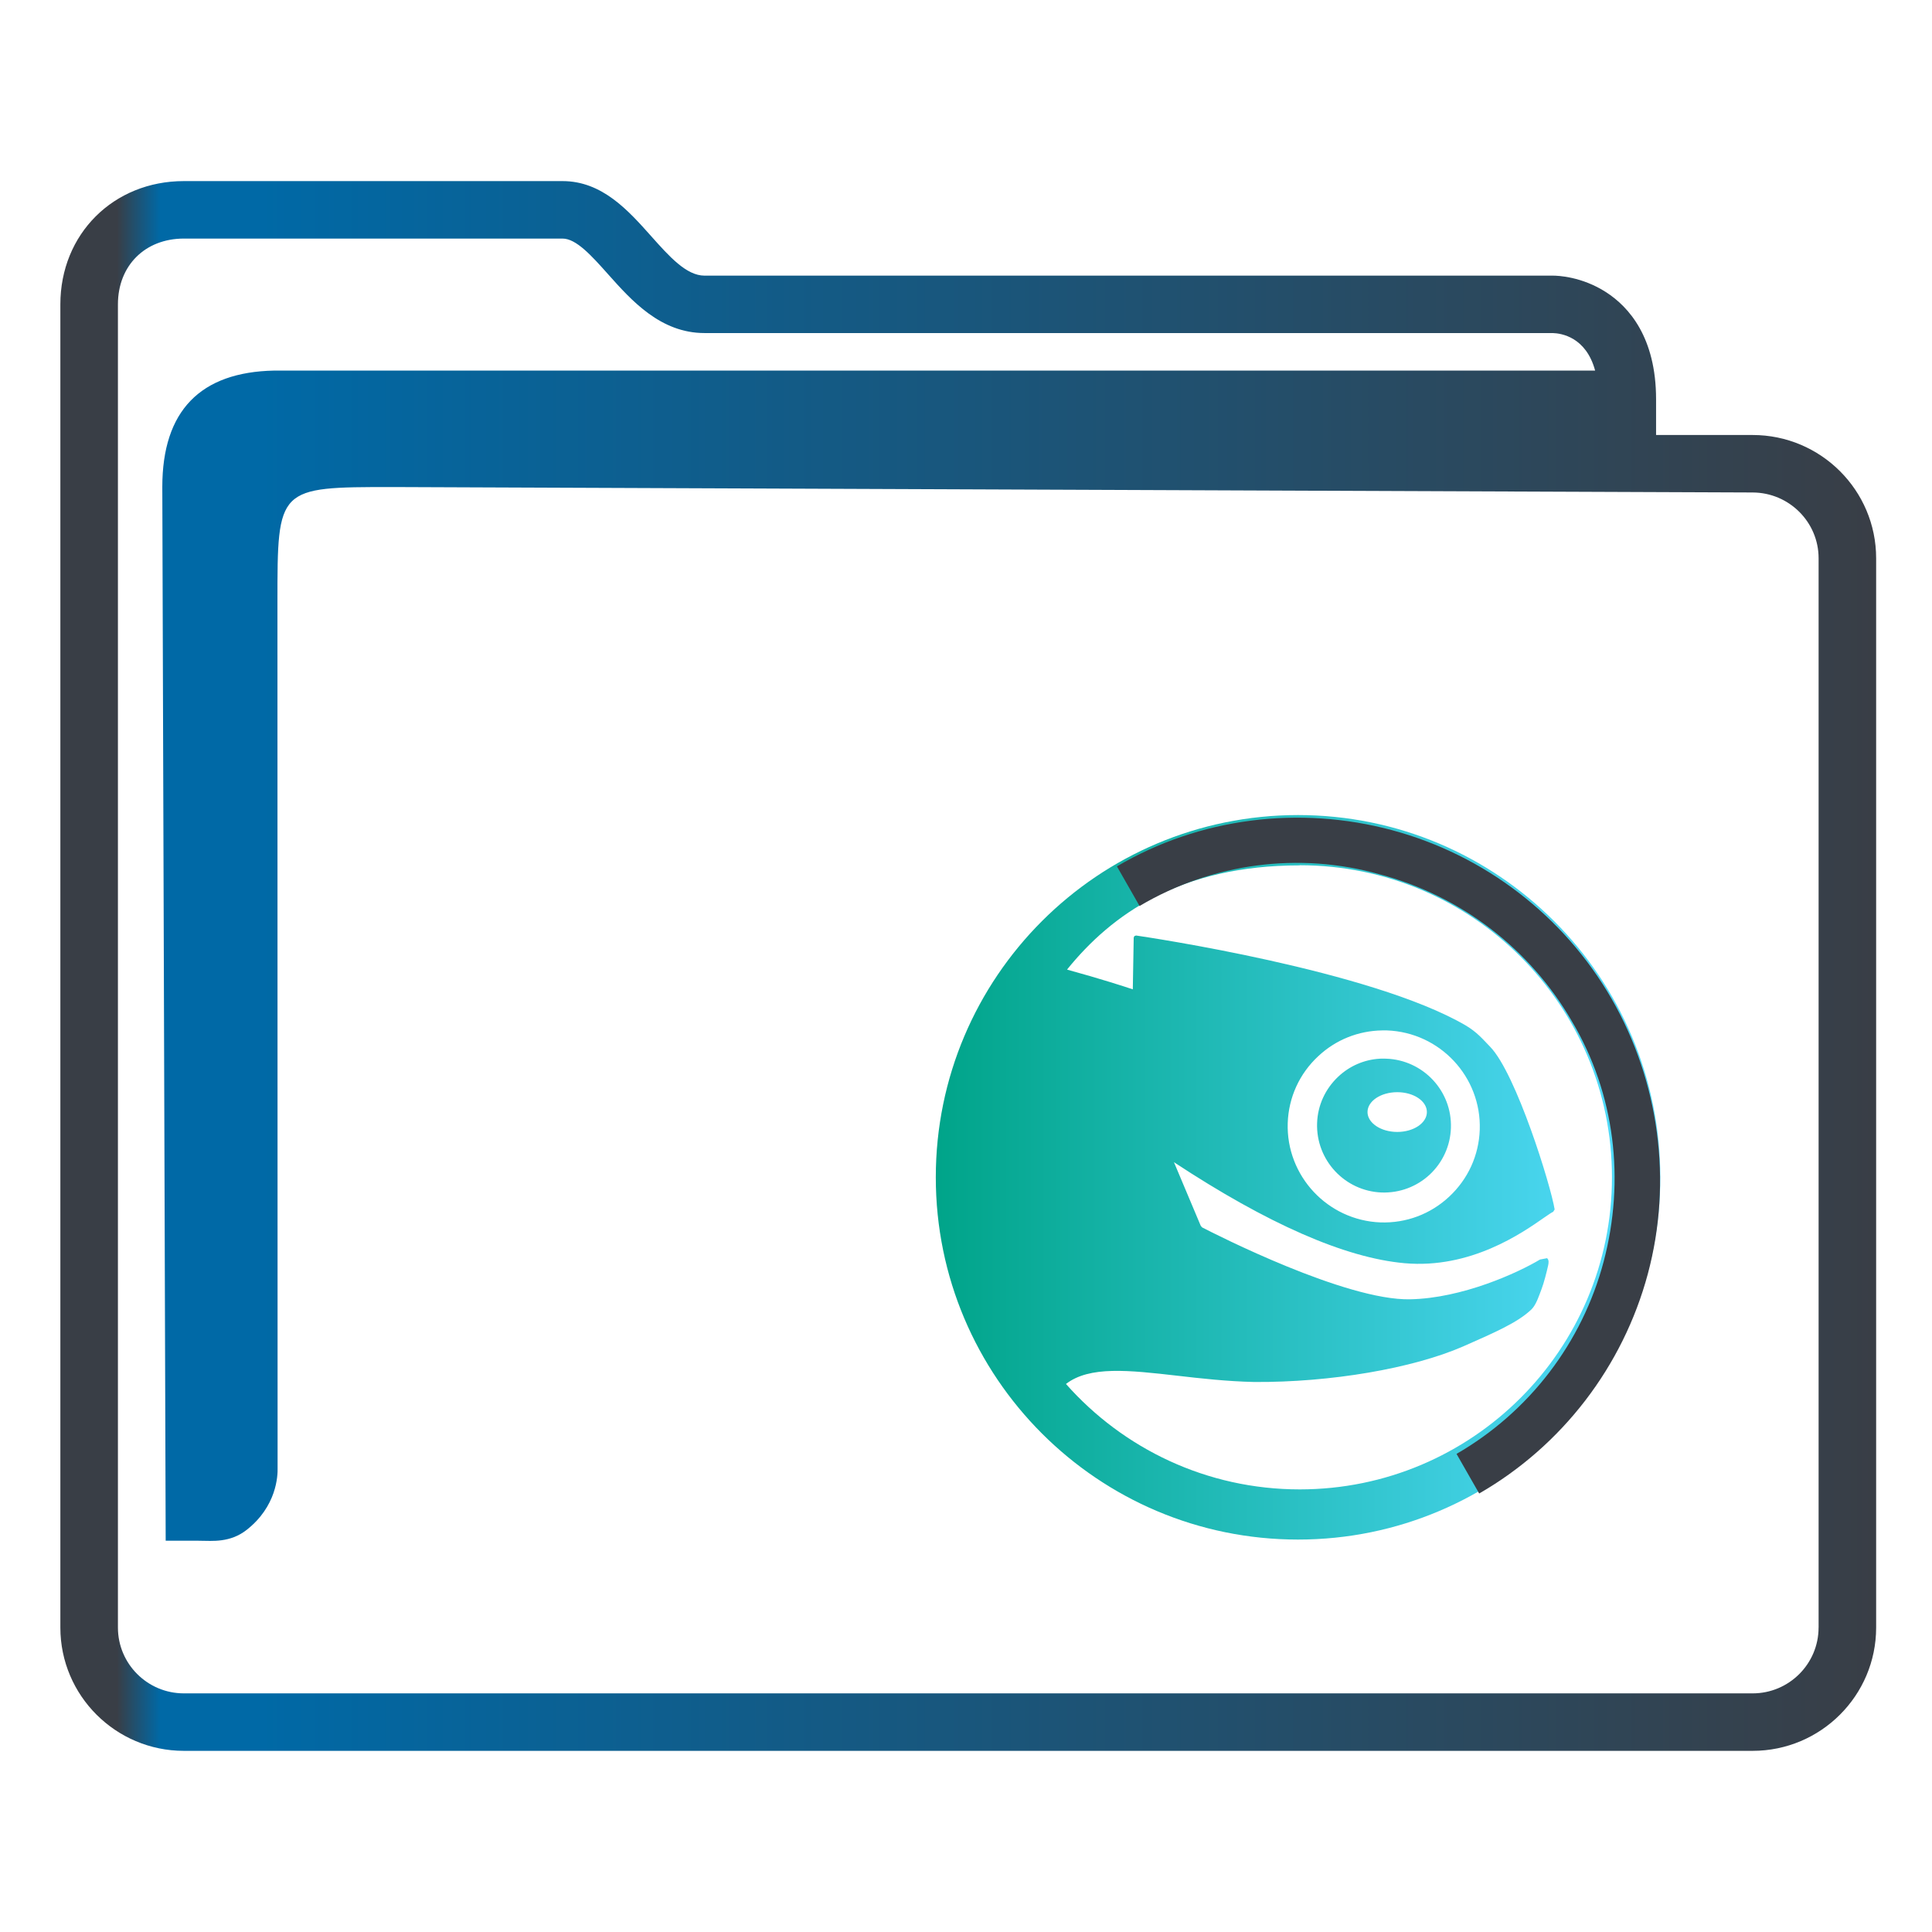
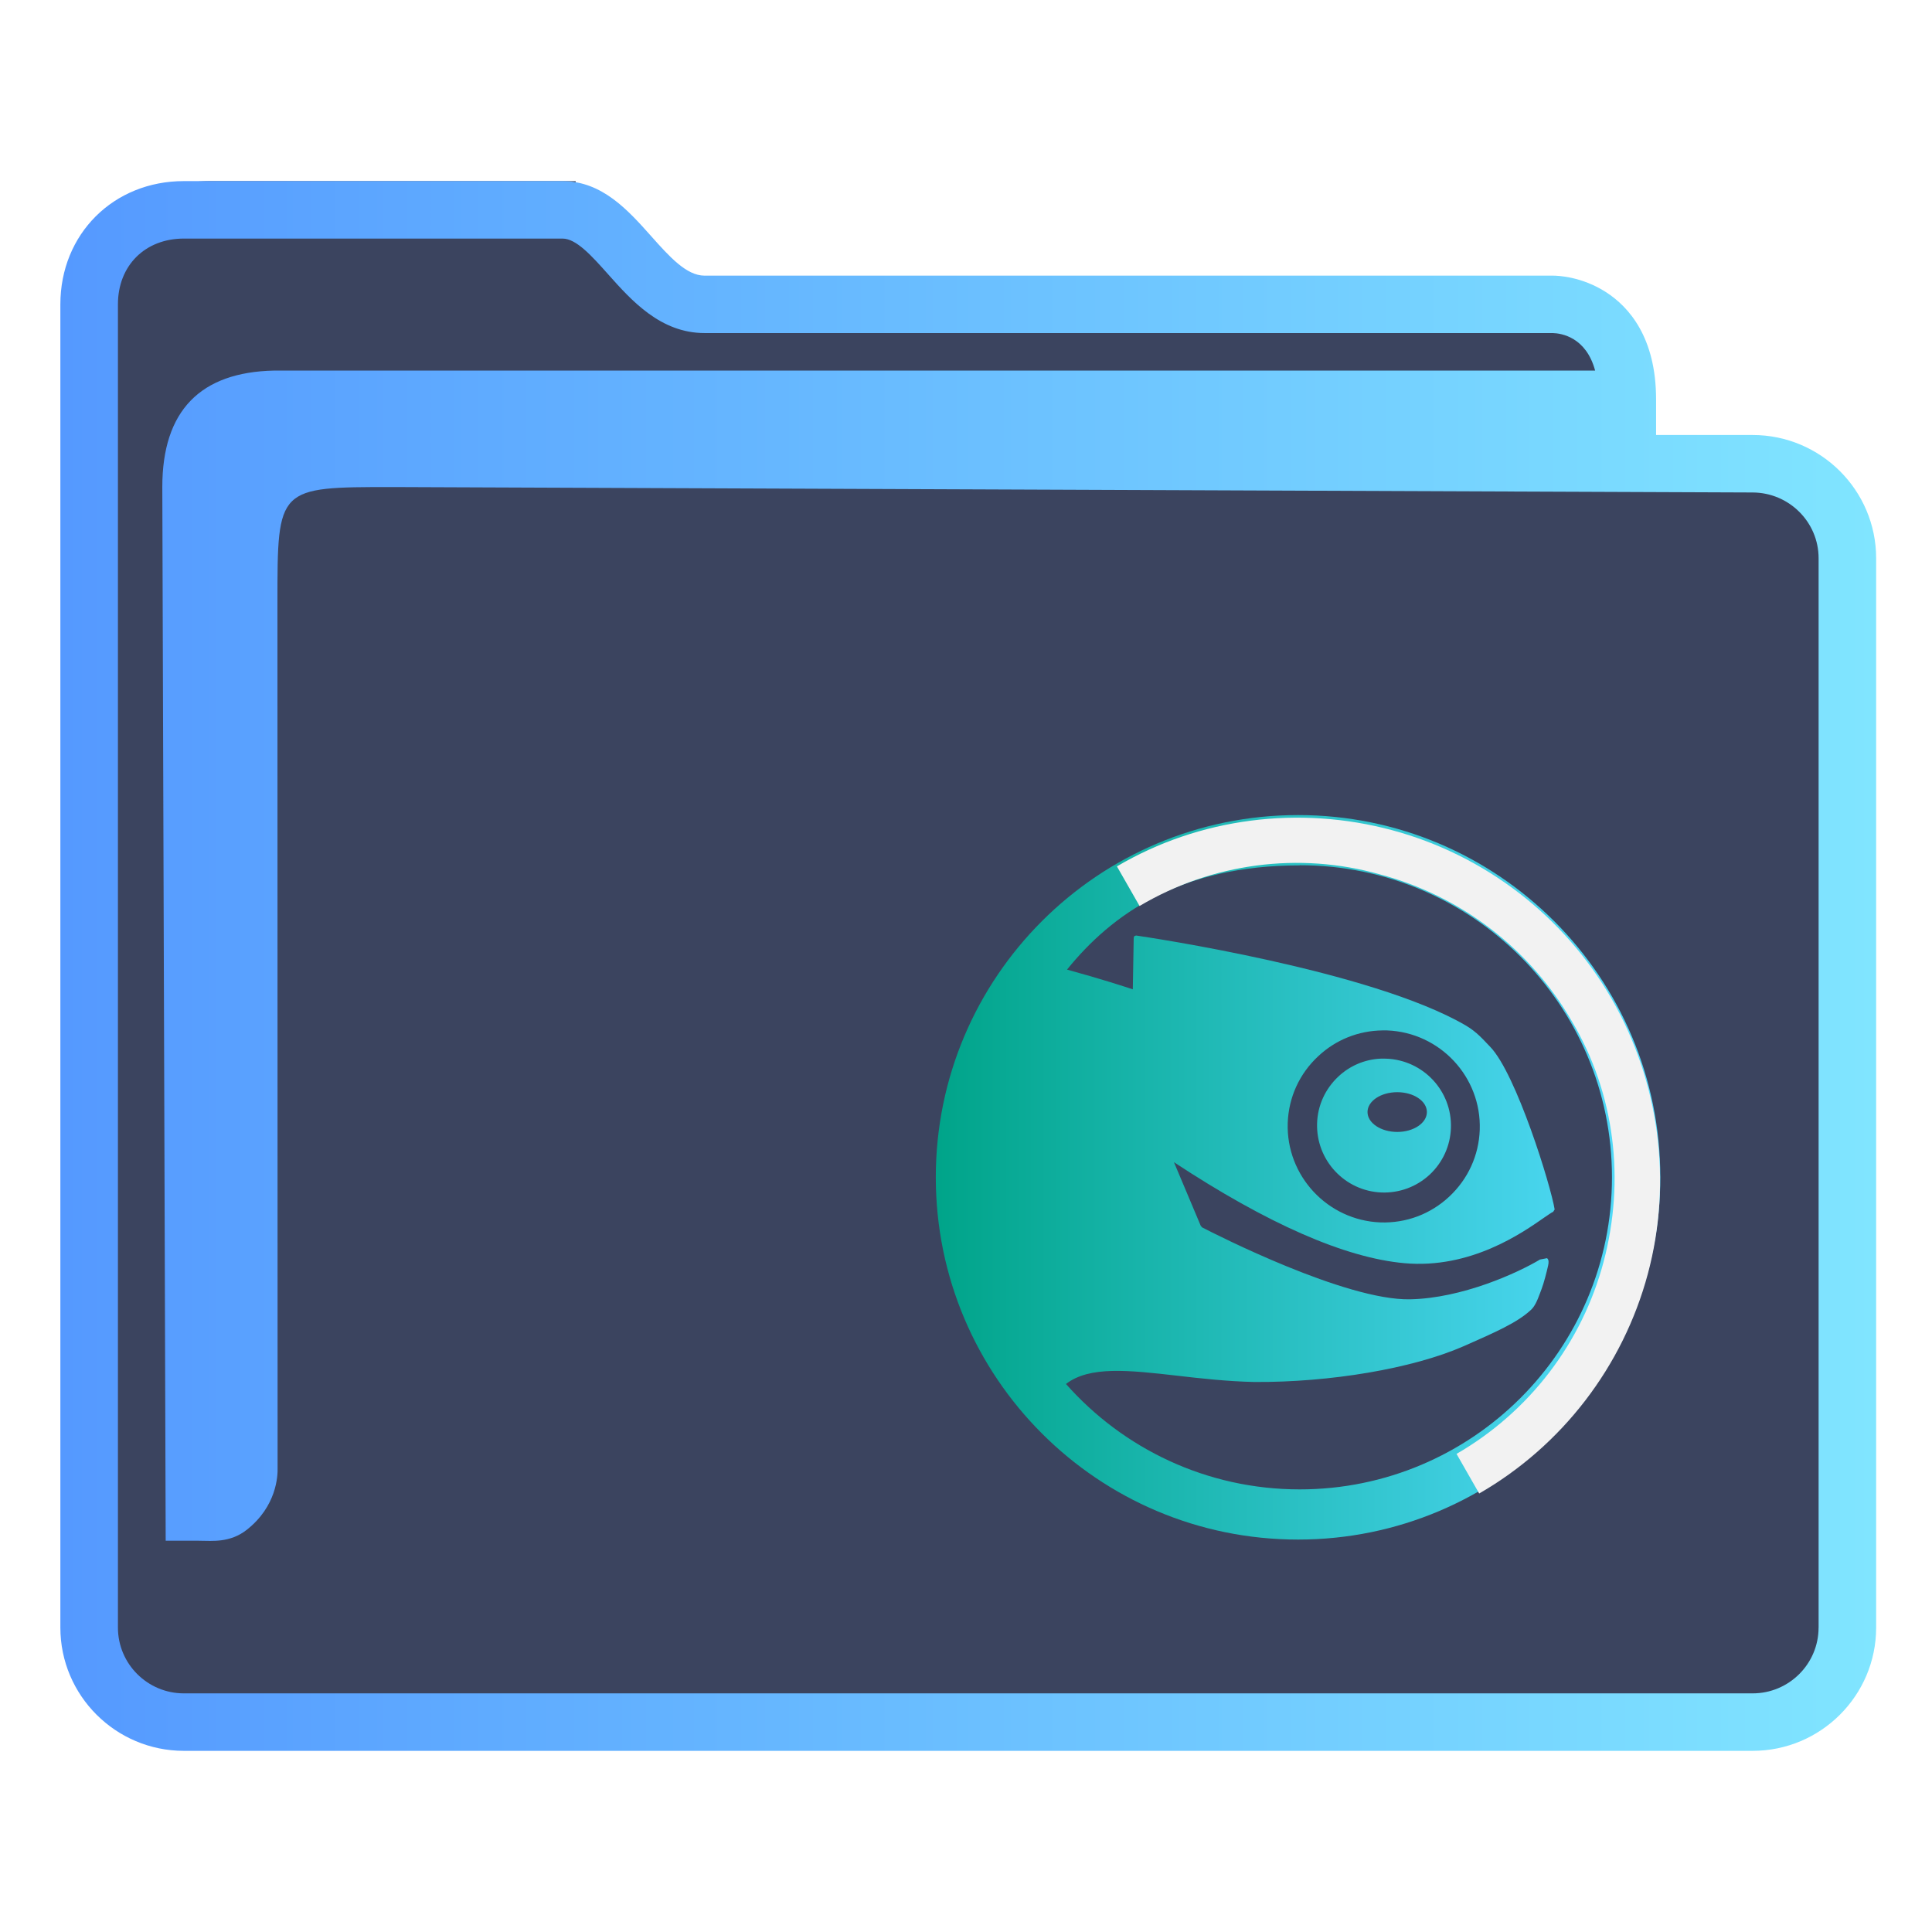
<svg xmlns="http://www.w3.org/2000/svg" xmlns:xlink="http://www.w3.org/1999/xlink" width="64" version="1.1" height="64" id="svg15">
  <defs id="defs5455">
    <linearGradient id="linearGradient1163">
      <stop style="stop-color:#00a489;stop-opacity:1" offset="0" id="stop1159" />
      <stop style="stop-color:#55ddff;stop-opacity:1" offset="1" id="stop1161" />
    </linearGradient>
-     <linearGradient xlink:href="#linearGradient991" id="linearGradient1482" x1="386.571" y1="516.398" x2="446.621" y2="516.398" gradientUnits="userSpaceOnUse" gradientTransform="matrix(1.001665,0,0,1,-0.64349,-0.6)" />
-     <linearGradient id="linearGradient991">
-       <stop style="stop-color:#393e46;stop-opacity:1" offset="0" id="stop987" />
-       <stop style="stop-color:#393e46;stop-opacity:1" offset="0.031" id="stop1929" />
-       <stop style="stop-color:#0069a6;stop-opacity:1" offset="0.055" id="stop1263" />
-       <stop style="stop-color:#0069a6;stop-opacity:1" offset="0.109" id="stop1027" />
-       <stop style="stop-color:#393e46;stop-opacity:1" offset="1" id="stop989" />
+     <linearGradient xlink:href="#linearGradient2669" id="linearGradient2671" x1="386.571" y1="515.798" x2="446.721" y2="515.798" gradientUnits="userSpaceOnUse" />
+     <linearGradient id="linearGradient2669">
+       <stop style="stop-color:#5599ff;stop-opacity:1;" offset="0" id="stop2665" />
+       <stop style="stop-color:#80e5ff;stop-opacity:1" offset="1" id="stop2667" />
    </linearGradient>
-     <linearGradient xlink:href="#linearGradient1163" id="linearGradient1165" x1="415.571" y1="522.798" x2="439.571" y2="522.798" gradientUnits="userSpaceOnUse" />
+     <linearGradient xlink:href="#linearGradient1163" id="linearGradient1136" gradientUnits="userSpaceOnUse" x1="415.571" y1="522.798" x2="439.571" y2="522.798" />
  </defs>
  <g id="layer1" transform="translate(-384.5714,-483.798)">
-     <path style="color:#4d4d4d;font-size:20.488px;font-family:TrebuchetMS-Bold;fill:url(#linearGradient1165);fill-opacity:1;fill-rule:evenodd;stroke:none;stroke-width:0.172;stroke-miterlimit:4" d="m 427.571,510.798 c -6.627,0 -12,5.373 -12,12 0,6.627 5.373,12 12,12 6.627,0 12,-5.373 12,-12 0,-6.627 -5.373,-12 -12,-12 z m 0.056,1.662 c 5.71,0 10.343,4.629 10.343,10.338 0,5.71 -4.633,10.338 -10.343,10.338 -3.083,0 -5.85,-1.351 -7.744,-3.492 0.779,-0.604 2.082,-0.457 3.686,-0.274 0.769,0.089 1.646,0.188 2.55,0.208 2.528,0.016 5.247,-0.447 6.926,-1.18 1.085,-0.476 1.78,-0.789 2.214,-1.184 0.157,-0.129 0.239,-0.343 0.323,-0.566 l 0.056,-0.15 c 0.071,-0.18 0.171,-0.567 0.217,-0.778 0.021,-0.093 0.029,-0.192 -0.036,-0.243 l -0.234,0.045 c -0.737,0.442 -2.577,1.283 -4.301,1.317 -2.136,0.045 -6.442,-2.15 -6.891,-2.382 l -0.045,-0.052 c -0.107,-0.257 -0.752,-1.787 -0.888,-2.108 3.099,2.041 5.668,3.17 7.638,3.346 2.189,0.195 3.897,-1.001 4.628,-1.512 0.143,-0.097 0.251,-0.174 0.296,-0.19 l 0.049,-0.078 c -0.121,-0.77 -1.27,-4.493 -2.135,-5.388 -0.24,-0.245 -0.43,-0.484 -0.818,-0.712 -3.131,-1.825 -10.565,-2.924 -10.913,-2.975 l -0.056,0.019 -0.022,0.049 c 0,0 -0.027,1.544 -0.03,1.715 -0.255,-0.085 -1.046,-0.343 -2.179,-0.654 1.478,-1.829 3.744,-3.452 7.708,-3.452 z m 2.732,5.472 c 0.052,-6.7e-4 0.105,-10e-4 0.159,0 1.754,0.065 3.132,1.54 3.072,3.293 -0.03,0.848 -0.389,1.631 -1.008,2.21 -0.621,0.582 -1.428,0.885 -2.281,0.857 -1.751,-0.067 -3.129,-1.542 -3.072,-3.293 0.029,-0.849 0.389,-1.637 1.012,-2.214 0.582,-0.545 1.326,-0.841 2.117,-0.853 z m -0.084,0.937 c -0.511,0.03 -0.993,0.238 -1.37,0.592 -0.43,0.404 -0.684,0.95 -0.703,1.542 -0.042,1.224 0.917,2.253 2.139,2.298 0.594,0.019 1.157,-0.19 1.591,-0.592 0.433,-0.406 0.684,-0.957 0.703,-1.547 0.042,-1.225 -0.921,-2.251 -2.144,-2.294 -0.074,-0.002 -0.144,-0.003 -0.217,0 z m 0.583,1.109 c 0.543,0 0.981,0.295 0.981,0.658 0,0.362 -0.438,0.659 -0.981,0.659 -0.545,0 -0.986,-0.298 -0.986,-0.659 0,-0.363 0.441,-0.658 0.986,-0.658 z" id="path2445" class="ColorScheme-Text" />
-     <path d="m 442.63,498.208 h -3.199 v -1.181 c 0,-2.051 -0.9,-3.062 -1.655,-3.549 -0.81,-0.522 -1.605,-0.549 -1.757,-0.549 h -28.109 c -0.602,0 -1.168,-0.635 -1.767,-1.307 -0.762,-0.855 -1.626,-1.825 -2.937,-1.825 h -12.544 c -2.332,0 -4.091,1.755 -4.091,4.083 v 43.834 c 0,2.252 1.835,4.083 4.091,4.083 h 51.968 c 2.256,0 4.091,-1.831 4.091,-4.083 v -35.423 c 0,-2.252 -1.835,-4.083 -4.091,-4.083 z m 2.184,39.506 c 0,1.202 -0.98,2.179 -2.184,2.179 h -51.968 c -1.205,0 -2.184,-0.977 -2.184,-2.179 v -43.834 c 0,-1.283 0.898,-2.179 2.184,-2.179 h 12.544 c 0.456,0 0.969,0.576 1.513,1.186 0.772,0.866 1.733,1.944 3.191,1.944 h 28.097 c 0.288,0.008 1.105,0.133 1.405,1.243 h -43.761 c -2.432,0.05 -3.703,1.319 -3.703,3.858 l 0.112,34.904 h 1.159 c 0,0 -0.241,0.002 9.7e-4,0.002 0.375,0 0.967,0.073 1.52,-0.359 0.994,-0.778 1.036,-1.786 1.027,-2.062 l -0.005,-28.677 c 0,-3.808 0,-3.808 3.814,-3.808 l 45.055,0.18 c 1.205,0.005 2.184,0.978 2.184,2.179 v 35.423 z" id="path2-3-3" style="fill:url(#linearGradient1482);fill-opacity:1;stroke-width:0.635" />
-     <path class="st2" d="m 421.571,512.498 c 2.737,-1.612 6.037,-2.025 9.112,-1.2 3.075,0.825 5.7,2.85 7.275,5.587 1.575,2.737 2.025,6.037 1.2,9.112 -0.825,3.075 -2.85,5.7 -5.587,7.275 l -0.75,-1.312 c 2.4,-1.387 4.162,-3.675 4.875,-6.375 0.712,-2.7 0.375,-5.55 -1.05,-7.95 -1.387,-2.4 -3.675,-4.162 -6.375,-4.875 -2.662,-0.75 -5.55,-0.375 -7.95,1.05 z" id="path8" style="clip-rule:evenodd;fill:#393e46;fill-opacity:1;fill-rule:evenodd;stroke-width:0.375" />
+     <path id="fill" d="m 387.571,492.798 v 45 c 0.109,1.511 1,3 3.906,3 h 49.824 c 3.269,0 4.384,-0.499 4.269,-4 v -36 c -1,-2 -8,0 -8,-6 -12,-1 -34,1 -33.929,-5 h -12.074 c -1.998,0 -3.998,1 -3.998,3 z" style="color:#1e92ff;fill:#3b445f;fill-opacity:1;fill-rule:nonzero;stroke:none;stroke-width:10.512" class="ColorScheme-ButtonFocus" />
+     <path d="m 442.63,498.208 h -3.199 v -1.181 c 0,-2.051 -0.9,-3.062 -1.655,-3.549 -0.81,-0.522 -1.605,-0.549 -1.757,-0.549 h -28.109 c -0.602,0 -1.168,-0.635 -1.767,-1.307 -0.762,-0.855 -1.626,-1.825 -2.937,-1.825 h -12.544 c -2.332,0 -4.091,1.755 -4.091,4.083 v 43.834 c 0,2.252 1.835,4.083 4.091,4.083 h 51.968 c 2.256,0 4.091,-1.831 4.091,-4.083 v -35.423 c 0,-2.252 -1.835,-4.083 -4.091,-4.083 z m 2.184,39.506 c 0,1.202 -0.98,2.179 -2.184,2.179 h -51.968 c -1.205,0 -2.184,-0.977 -2.184,-2.179 v -43.834 c 0,-1.283 0.898,-2.179 2.184,-2.179 h 12.544 c 0.456,0 0.969,0.576 1.513,1.186 0.772,0.866 1.733,1.944 3.191,1.944 h 28.097 c 0.288,0.008 1.105,0.133 1.405,1.243 h -43.761 c -2.432,0.05 -3.703,1.319 -3.703,3.858 l 0.112,34.904 h 1.159 c 0,0 -0.241,0.002 9.7e-4,0.002 0.375,0 0.967,0.073 1.52,-0.359 0.994,-0.778 1.036,-1.786 1.027,-2.062 l -0.005,-28.677 c 0,-3.808 0,-3.808 3.814,-3.808 l 45.055,0.18 c 1.205,0.005 2.184,0.978 2.184,2.179 v 35.423 z" id="path2-3-3-2-3-6-7" style="fill:url(#linearGradient2671);fill-opacity:1;stroke-width:0.635" />
+     <path style="color:#4d4d4d;font-size:20.488px;font-family:TrebuchetMS-Bold;fill:url(#linearGradient1136);fill-opacity:1;fill-rule:evenodd;stroke:none;stroke-width:0.172;stroke-miterlimit:4" d="m 427.571,510.798 c -6.627,0 -12,5.373 -12,12 0,6.627 5.373,12 12,12 6.627,0 12,-5.373 12,-12 0,-6.627 -5.373,-12 -12,-12 z m 0.056,1.662 c 5.71,0 10.343,4.629 10.343,10.338 0,5.71 -4.633,10.338 -10.343,10.338 -3.083,0 -5.85,-1.351 -7.744,-3.492 0.779,-0.604 2.082,-0.457 3.686,-0.274 0.769,0.089 1.646,0.188 2.55,0.208 2.528,0.016 5.247,-0.447 6.926,-1.18 1.085,-0.476 1.78,-0.789 2.214,-1.184 0.157,-0.129 0.239,-0.343 0.323,-0.566 l 0.056,-0.15 c 0.071,-0.18 0.171,-0.567 0.217,-0.778 0.021,-0.093 0.029,-0.192 -0.036,-0.243 l -0.234,0.045 c -0.737,0.442 -2.577,1.283 -4.301,1.317 -2.136,0.045 -6.442,-2.15 -6.891,-2.382 l -0.045,-0.052 c -0.107,-0.257 -0.752,-1.787 -0.888,-2.108 3.099,2.041 5.668,3.17 7.638,3.346 2.189,0.195 3.897,-1.001 4.628,-1.512 0.143,-0.097 0.251,-0.174 0.296,-0.19 l 0.049,-0.078 c -0.121,-0.77 -1.27,-4.493 -2.135,-5.388 -0.24,-0.245 -0.43,-0.484 -0.818,-0.712 -3.131,-1.825 -10.565,-2.924 -10.913,-2.975 l -0.056,0.019 -0.022,0.049 c 0,0 -0.027,1.544 -0.03,1.715 -0.255,-0.085 -1.046,-0.343 -2.179,-0.654 1.478,-1.829 3.744,-3.452 7.708,-3.452 z m 2.732,5.472 c 0.052,-6.7e-4 0.105,-10e-4 0.159,0 1.754,0.065 3.132,1.54 3.072,3.293 -0.03,0.848 -0.389,1.631 -1.008,2.21 -0.621,0.582 -1.428,0.885 -2.281,0.857 -1.751,-0.067 -3.129,-1.542 -3.072,-3.293 0.029,-0.849 0.389,-1.637 1.012,-2.214 0.582,-0.545 1.326,-0.841 2.117,-0.853 z m -0.084,0.937 c -0.511,0.03 -0.993,0.238 -1.37,0.592 -0.43,0.404 -0.684,0.95 -0.703,1.542 -0.042,1.224 0.917,2.253 2.139,2.298 0.594,0.019 1.157,-0.19 1.591,-0.592 0.433,-0.406 0.684,-0.957 0.703,-1.547 0.042,-1.225 -0.921,-2.251 -2.144,-2.294 -0.074,-0.002 -0.144,-0.003 -0.217,0 z m 0.583,1.109 c 0.543,0 0.981,0.295 0.981,0.658 0,0.362 -0.438,0.659 -0.981,0.659 -0.545,0 -0.986,-0.298 -0.986,-0.659 0,-0.363 0.441,-0.658 0.986,-0.658 z" id="path2445-8-7" class="ColorScheme-Text" />
+     <path class="st2" d="m 421.571,512.498 c 2.737,-1.612 6.037,-2.025 9.112,-1.2 3.075,0.825 5.7,2.85 7.275,5.587 1.575,2.737 2.025,6.037 1.2,9.112 -0.825,3.075 -2.85,5.7 -5.587,7.275 l -0.75,-1.312 c 2.4,-1.387 4.162,-3.675 4.875,-6.375 0.712,-2.7 0.375,-5.55 -1.05,-7.95 -1.387,-2.4 -3.675,-4.162 -6.375,-4.875 -2.662,-0.75 -5.55,-0.375 -7.95,1.05 z" id="path8-7-5" style="clip-rule:evenodd;fill:#f2f2f2;fill-opacity:1;fill-rule:evenodd;stroke-width:0.375" />
  </g>
</svg>
